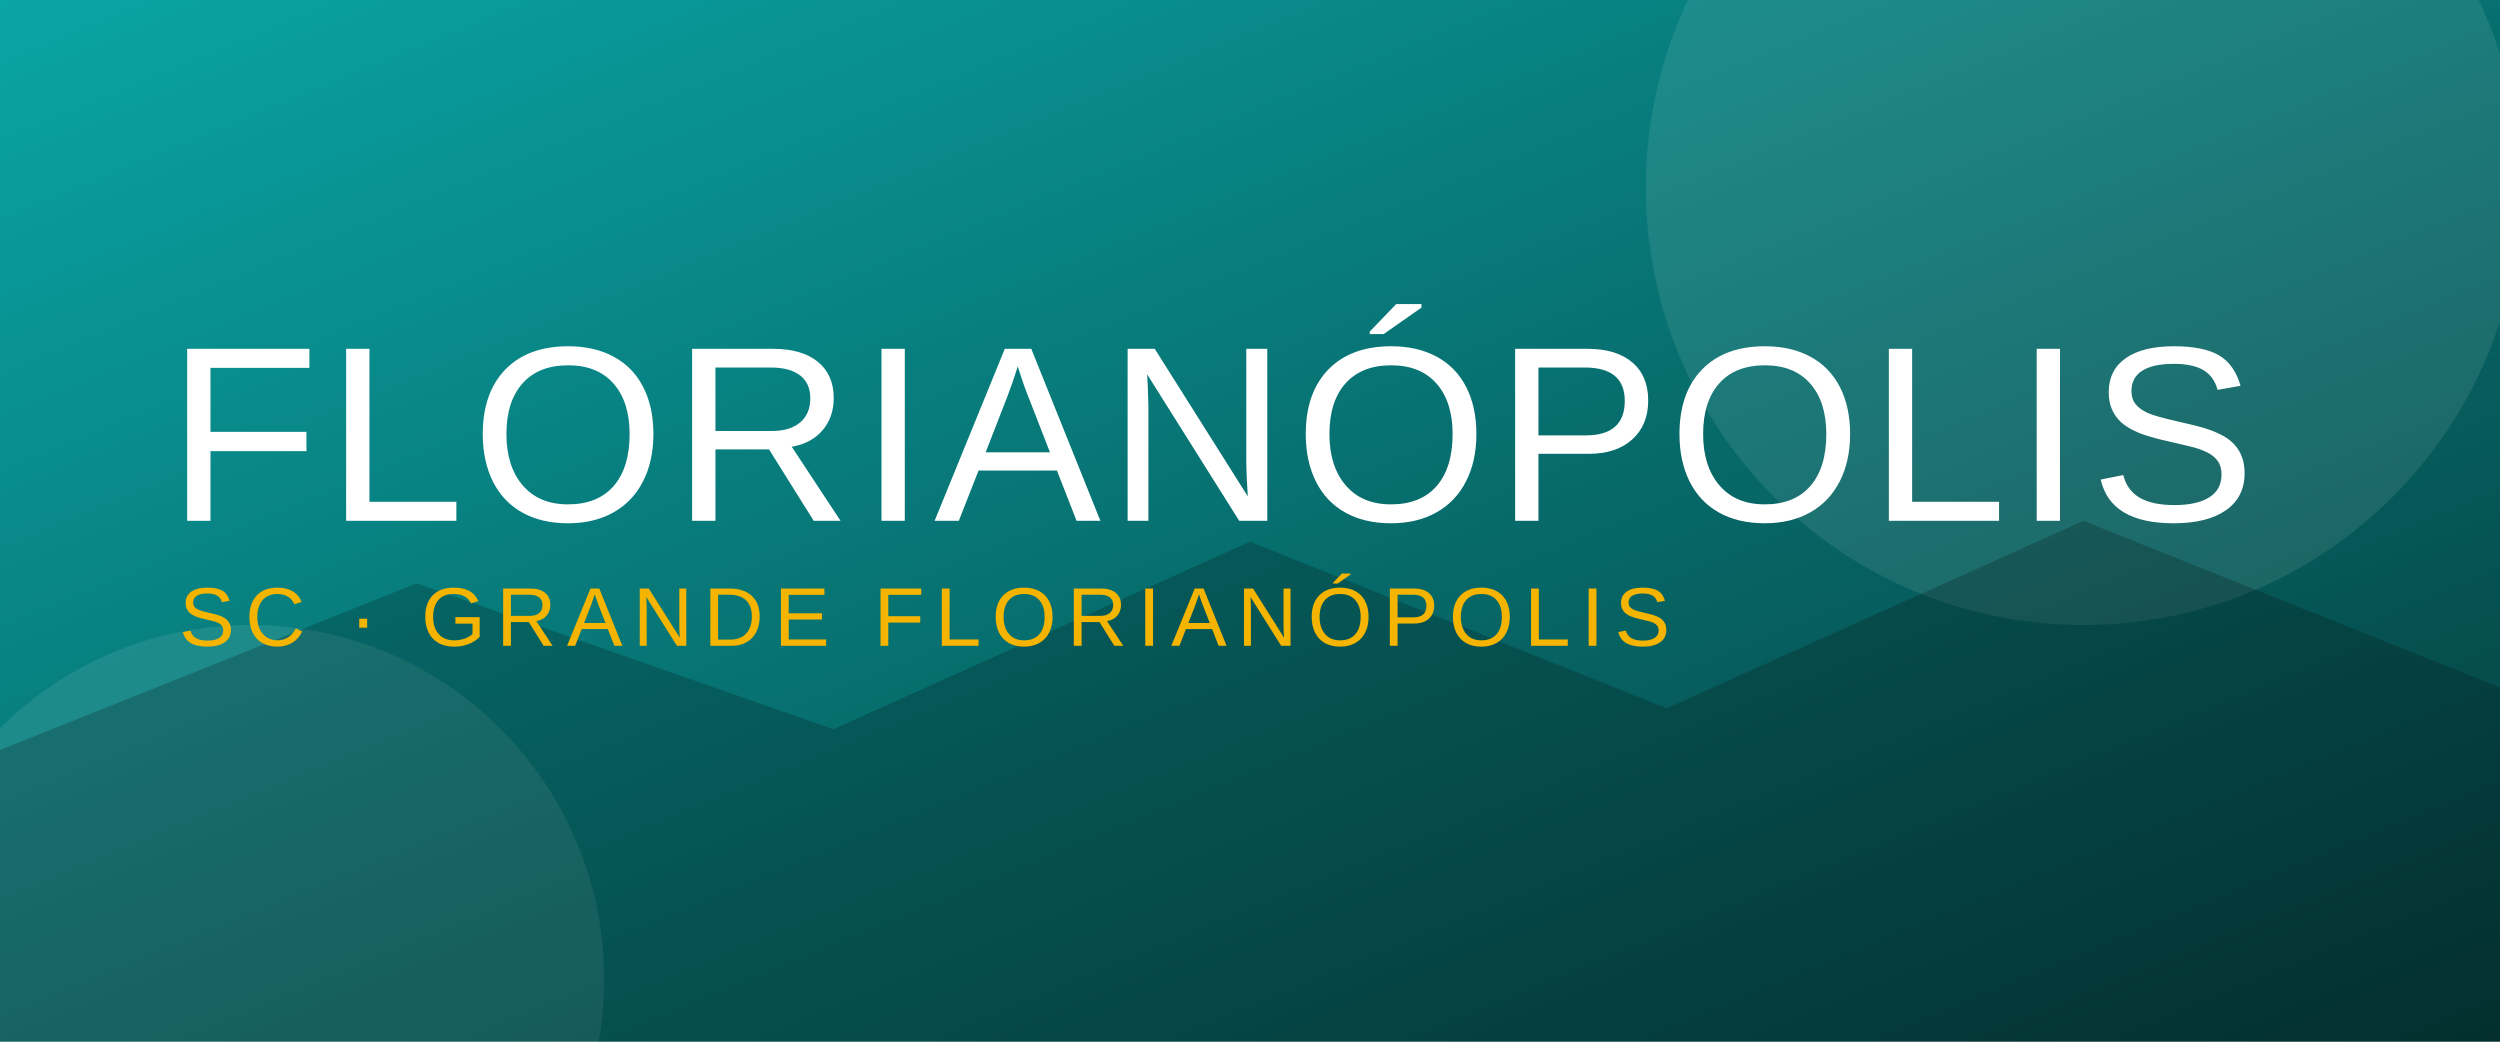
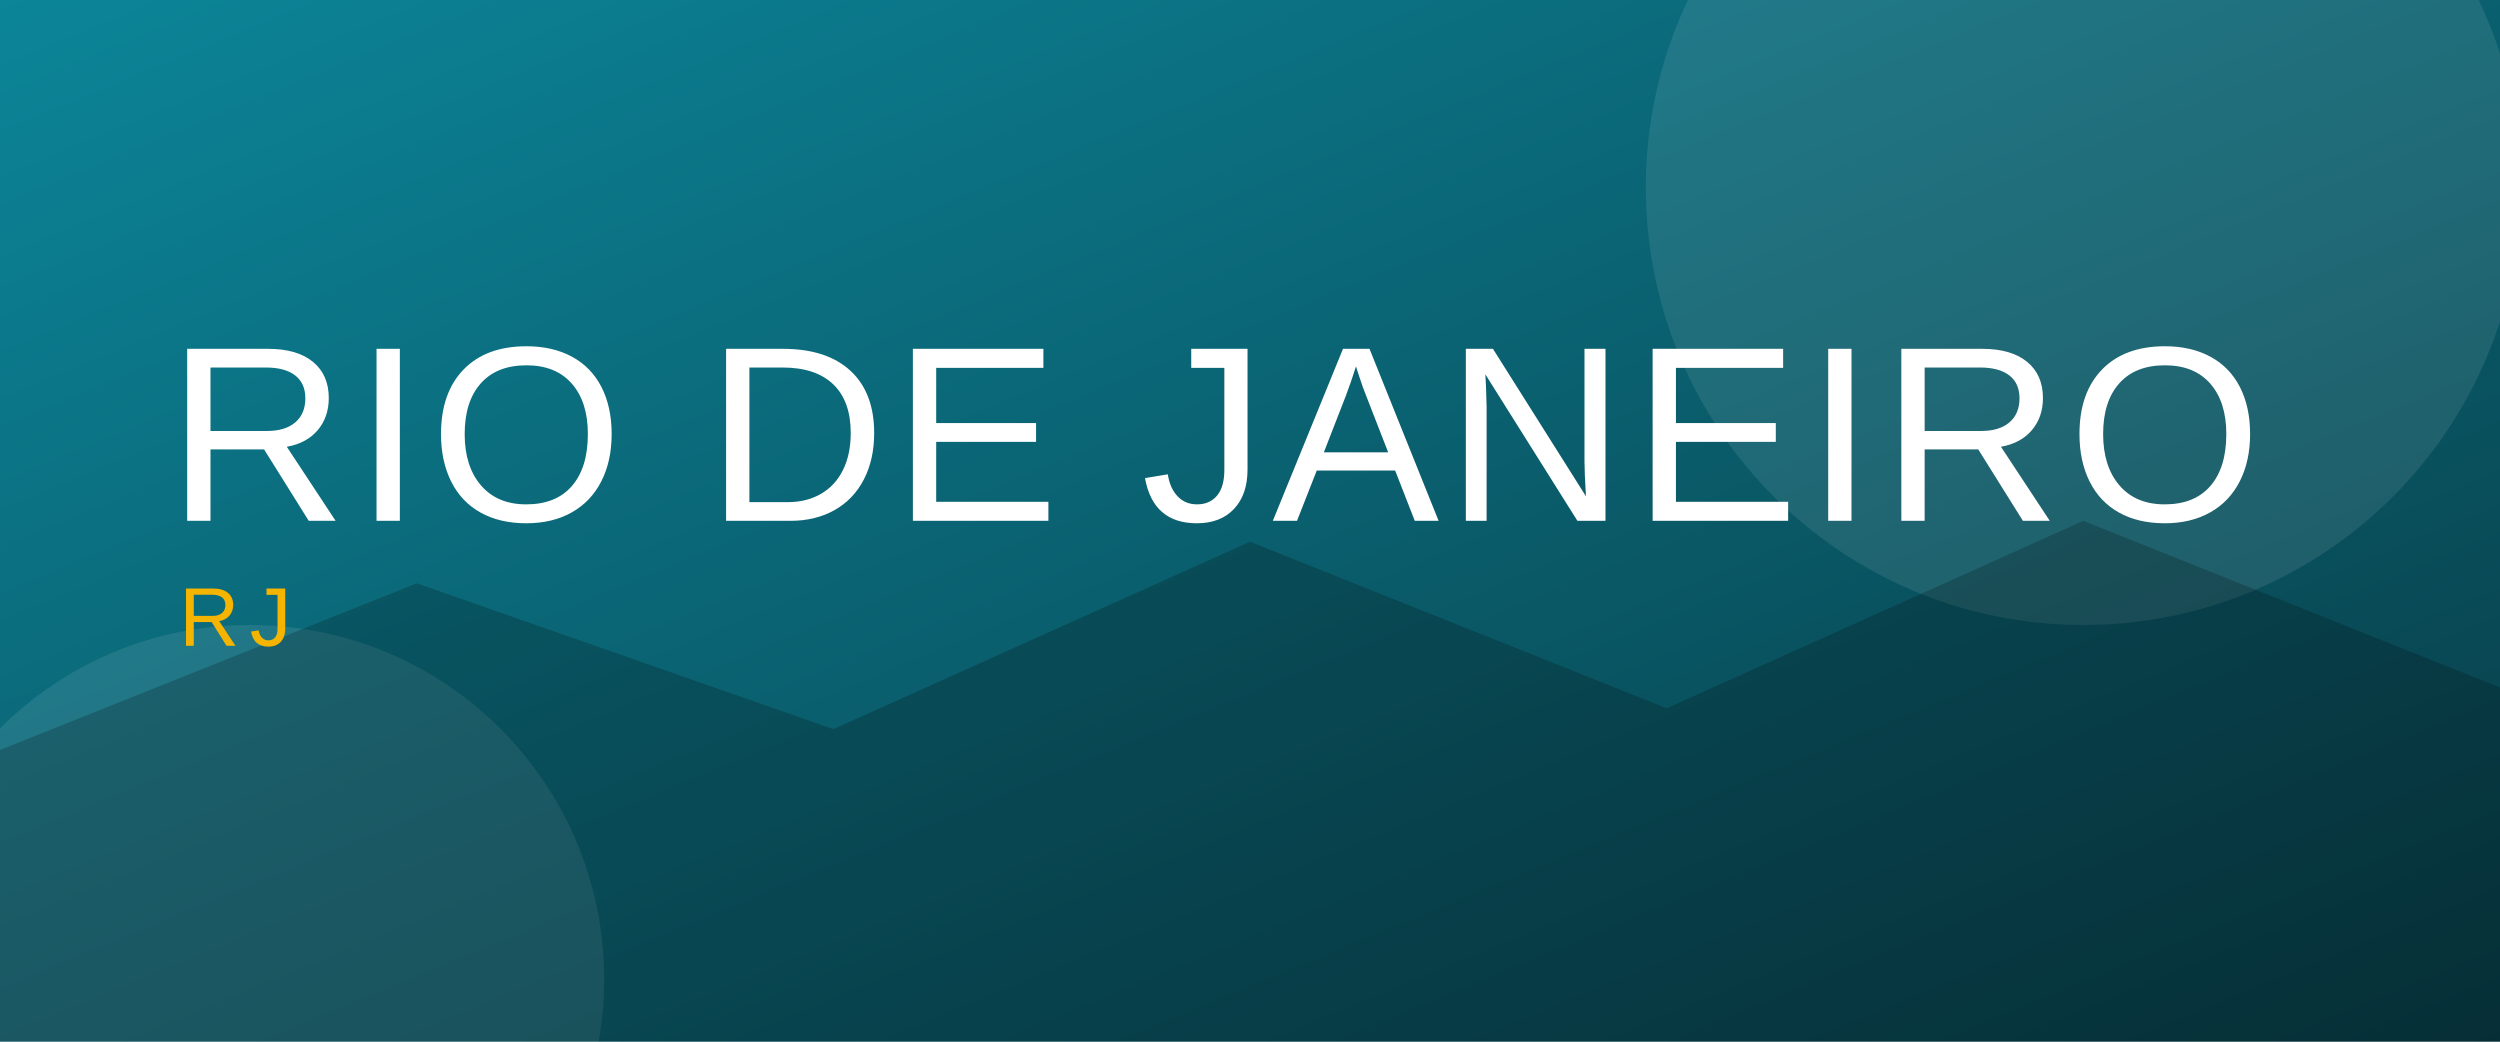
<svg xmlns="http://www.w3.org/2000/svg" width="1200" height="500" viewBox="0 0 1200 500" font-family="Bebas Neue, Arial, sans-serif">
  <defs>
    <linearGradient id="g" x1="0" y1="0" x2="1" y2="1">
-       <stop offset="0" stop-color="#0aa5a5" />
-       <stop offset="1" stop-color="#053a3a" />
+       <stop offset="0" stop-color="#0c8599" />
+       <stop offset="1" stop-color="#083a44" />
    </linearGradient>
  </defs>
  <rect width="1200" height="500" fill="url(#g)" />
  <g fill="#ffffff" opacity="0.09">
    <circle cx="1000" cy="90" r="210" />
    <circle cx="120" cy="470" r="170" />
  </g>
  <path d="M0 360 L200 280 L400 350 L600 260 L800 340 L1000 250 L1200 330 L1200 500 L0 500 Z" fill="#000" opacity="0.2" />
-   <text x="80" y="250" fill="#fff" font-size="120" letter-spacing="3">FLORIANÓPOLIS</text>
-   <text x="86" y="310" fill="#f4b400" font-size="40" letter-spacing="5">SC · GRANDE FLORIANÓPOLIS</text>
+   <text x="80" y="250" fill="#fff" font-size="120" letter-spacing="3">RIO DE JANEIRO</text>
+   <text x="86" y="310" fill="#f4b400" font-size="40" letter-spacing="5">RJ</text>
</svg>
